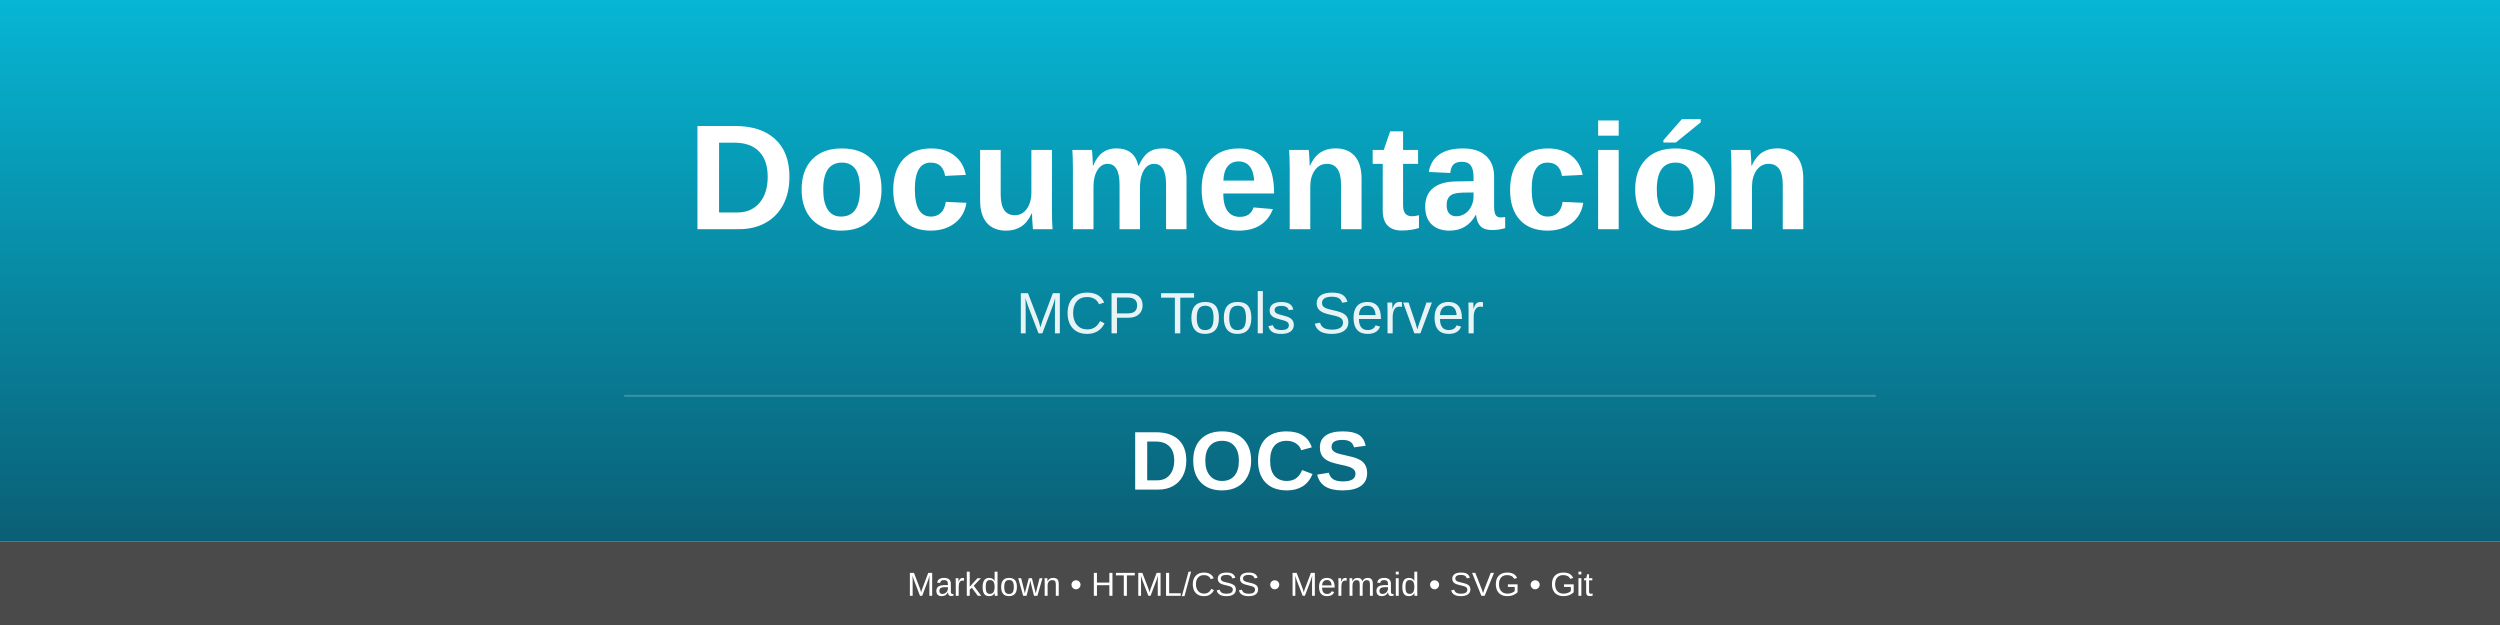
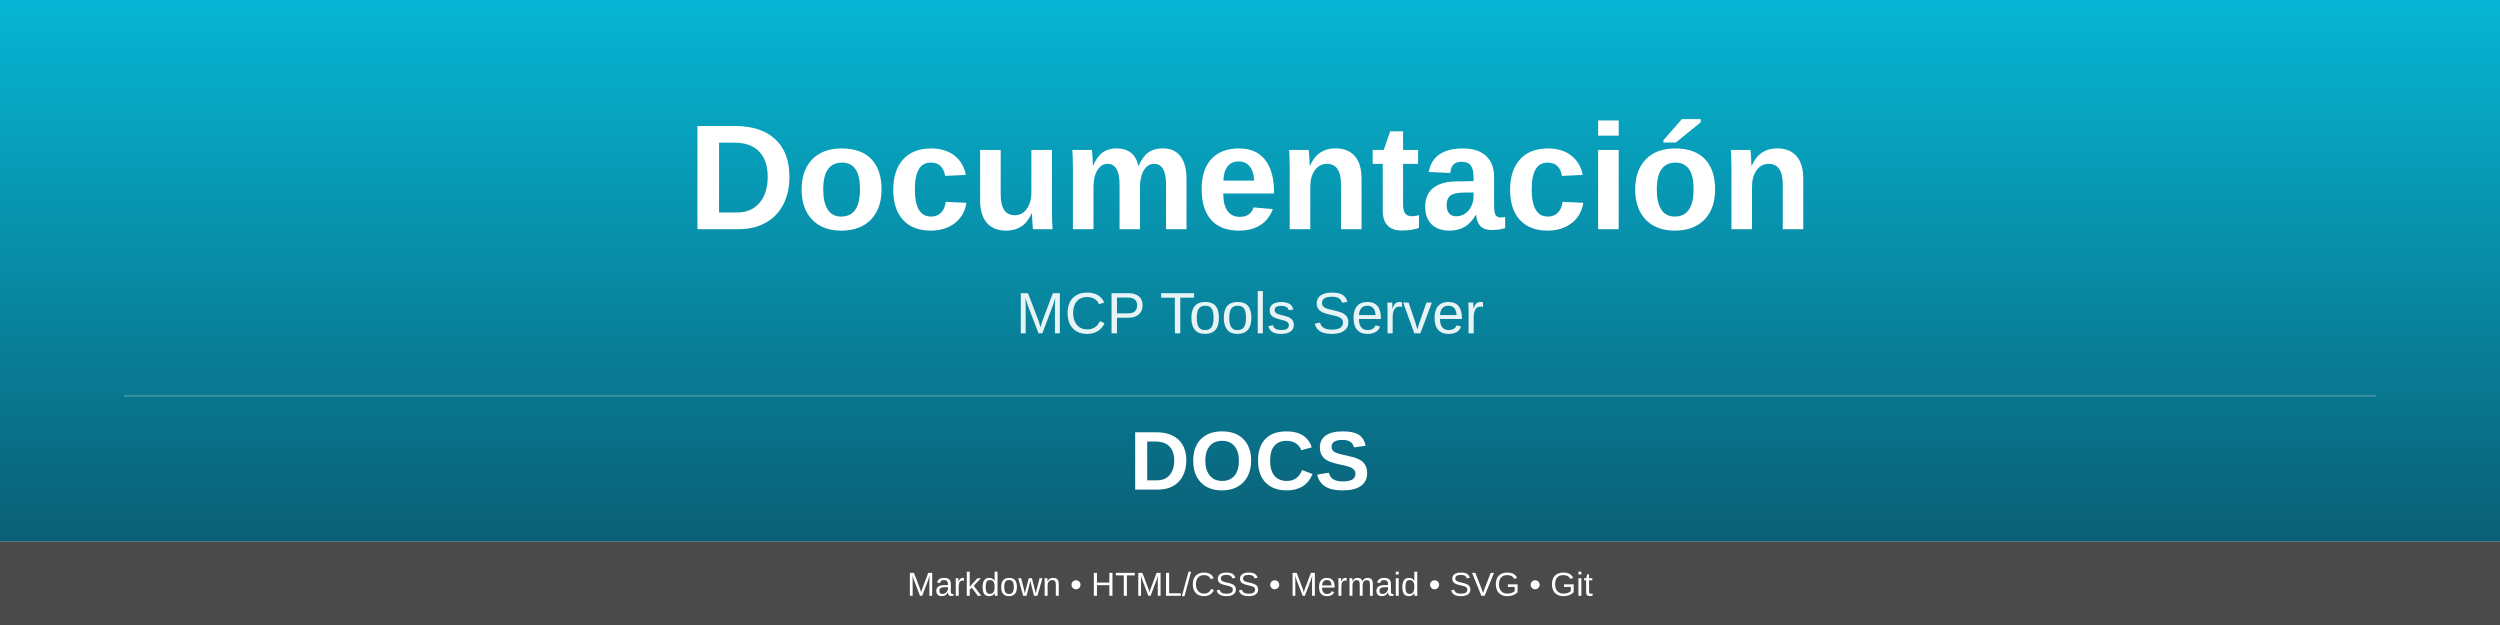
<svg xmlns="http://www.w3.org/2000/svg" viewBox="0 0 1200 300" width="1200" height="300">
  <defs>
    <linearGradient id="gradient-cyan-docs" x1="0%" y1="0%" x2="0%" y2="100%">
      <stop offset="0%" style="stop-color:#06B6D4;stop-opacity:1" />
      <stop offset="100%" style="stop-color:#0a5f75;stop-opacity:1" />
    </linearGradient>
  </defs>
  <rect width="1200" height="260" fill="url(#gradient-cyan-docs)" />
  <rect y="260" width="1200" height="40" fill="#4A4A4A" />
  <text x="600" y="110" font-family="Arial, Helvetica, sans-serif" font-size="72" font-weight="bold" fill="white" text-anchor="middle">
    Documentación
  </text>
  <text x="600" y="160" font-family="Arial, Helvetica, sans-serif" font-size="28" font-weight="300" fill="white" fill-opacity="0.9" text-anchor="middle">
    MCP Tools Server
  </text>
-   <line x1="300" y1="190" x2="900" y2="190" stroke="white" stroke-width="1" stroke-opacity="0.2" stroke-linecap="round" />
+   <line x1="60" y1="190" x2="1140" y2="190" stroke="white" stroke-width="1" stroke-opacity="0.2" stroke-linecap="round" />
  <text x="600" y="235" font-family="Arial, Helvetica, sans-serif" font-size="40" font-weight="bold" fill="white" text-anchor="middle">
    DOCS
  </text>
  <text x="600" y="286" font-family="Arial, Helvetica, sans-serif" font-size="16" font-weight="400" fill="white" text-anchor="middle">
    Markdown • HTML/CSS • Mermaid • SVG • Git
  </text>
</svg>
